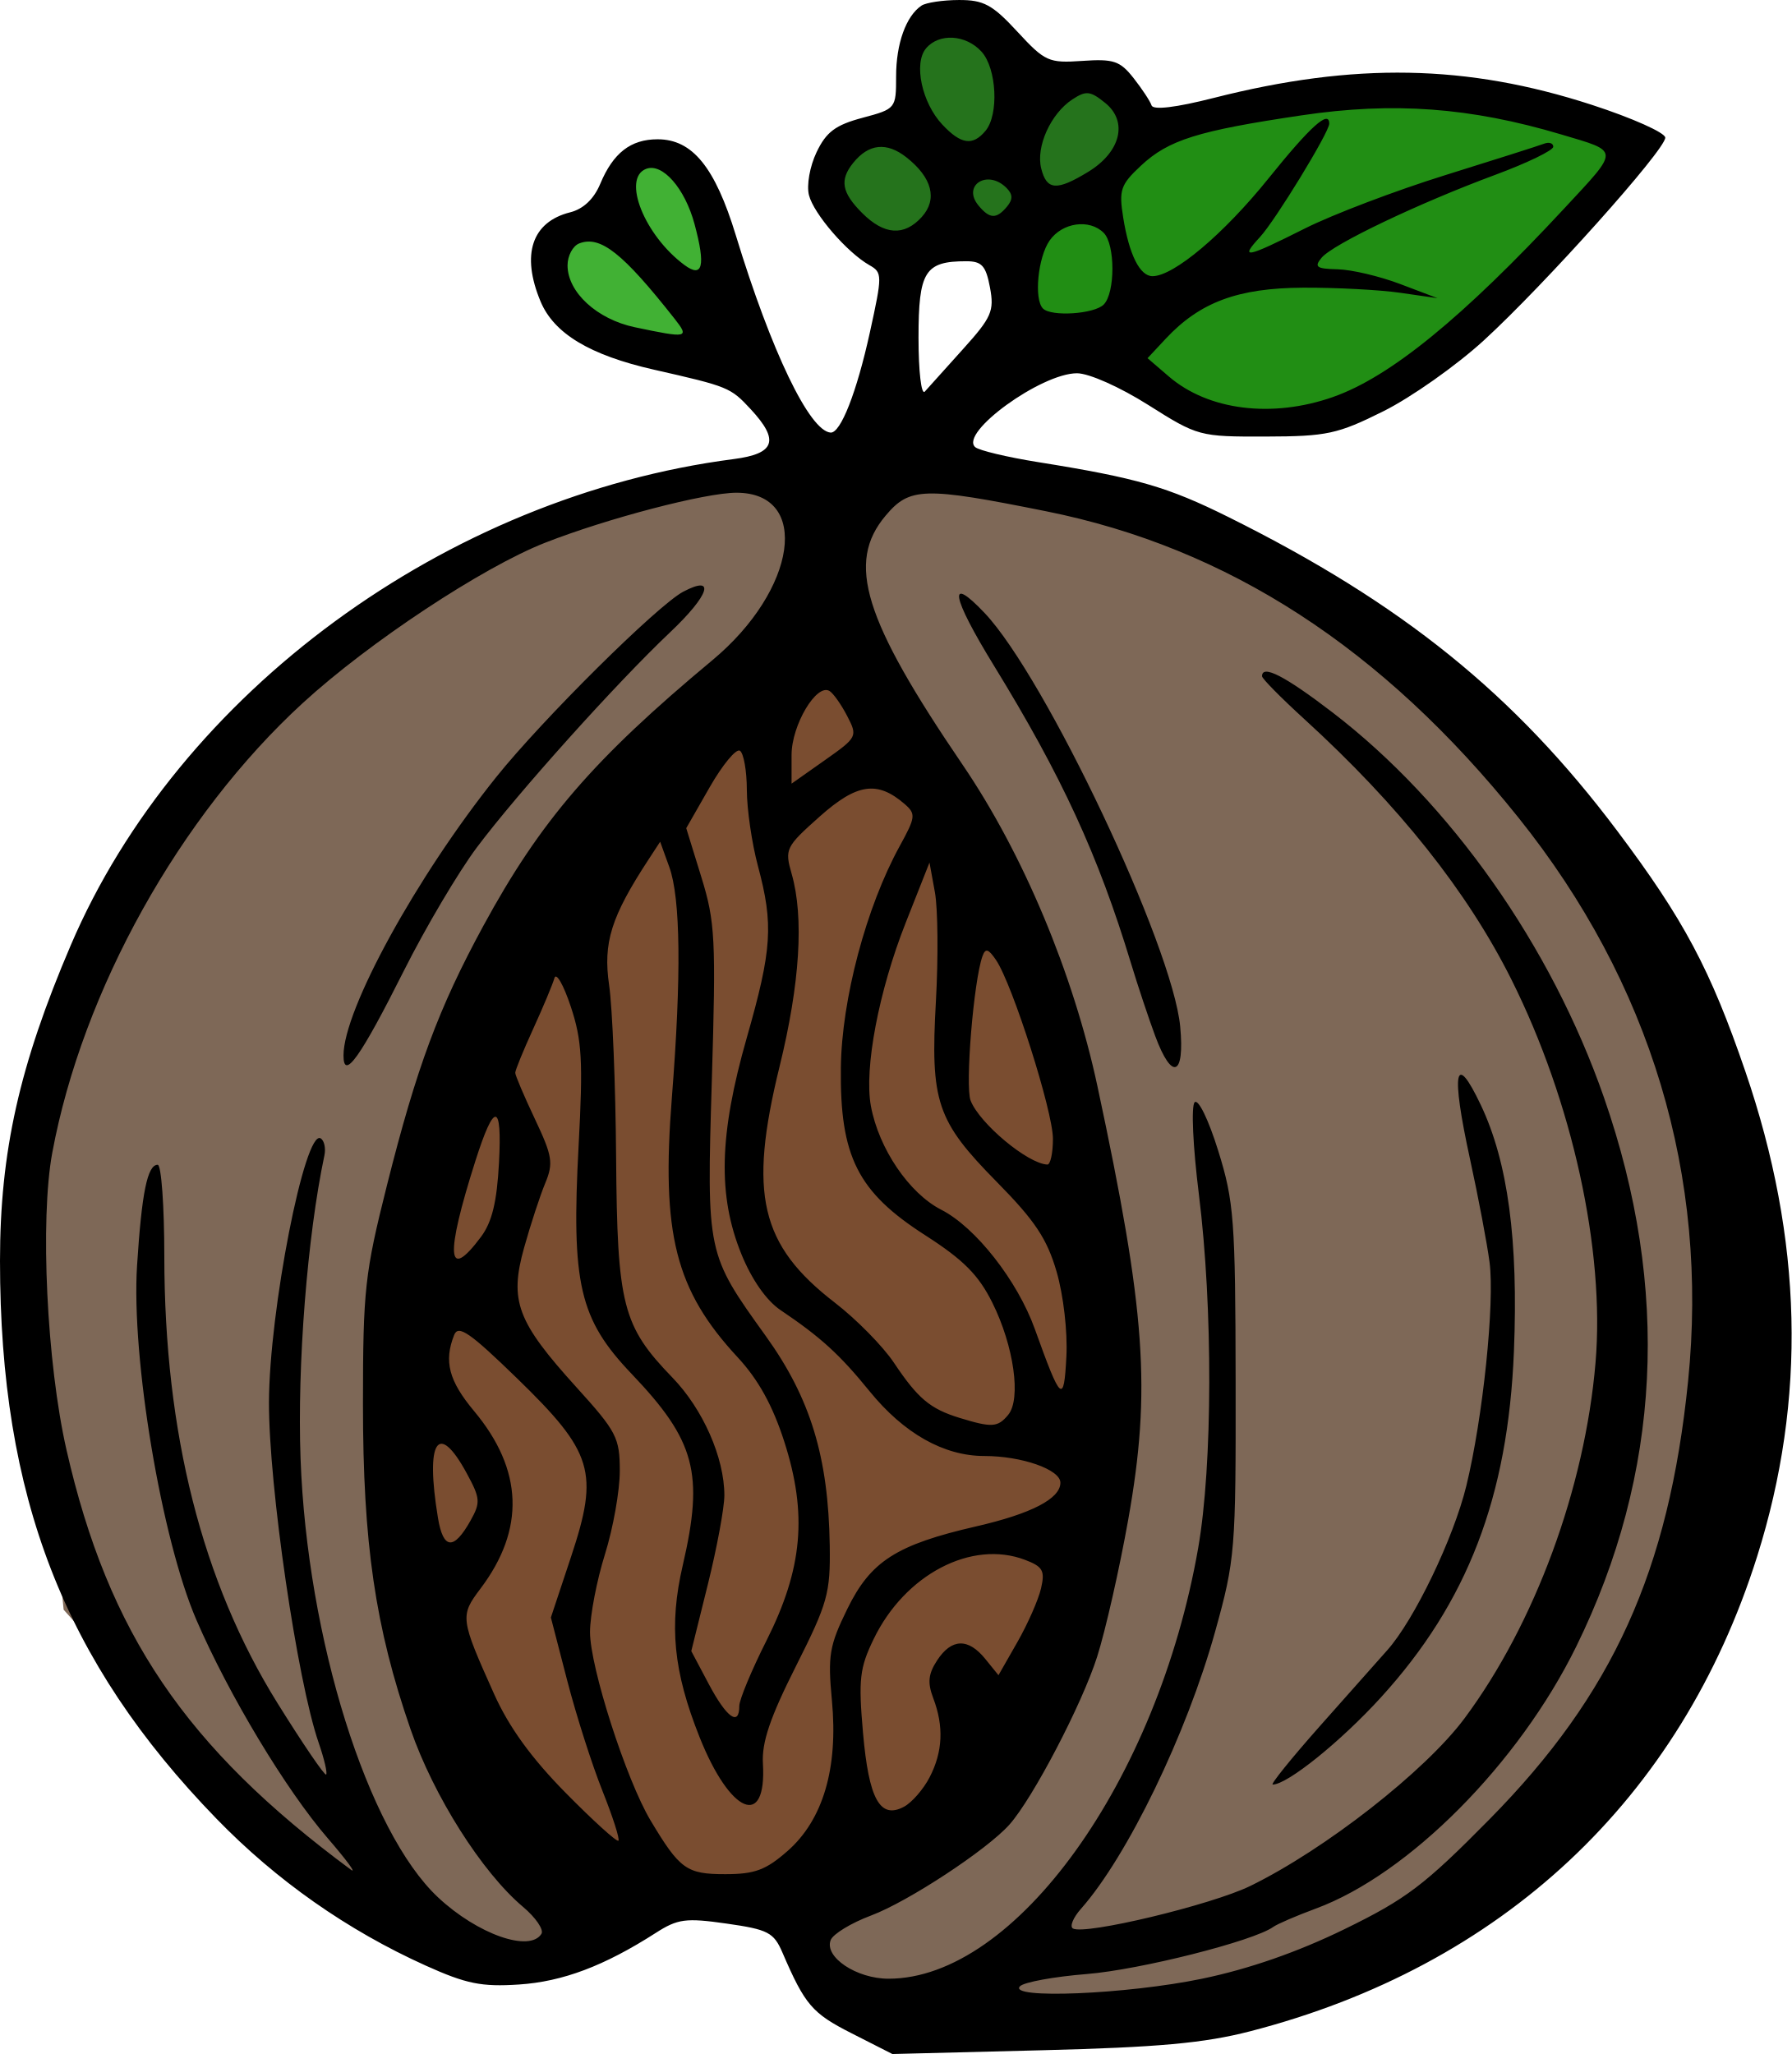
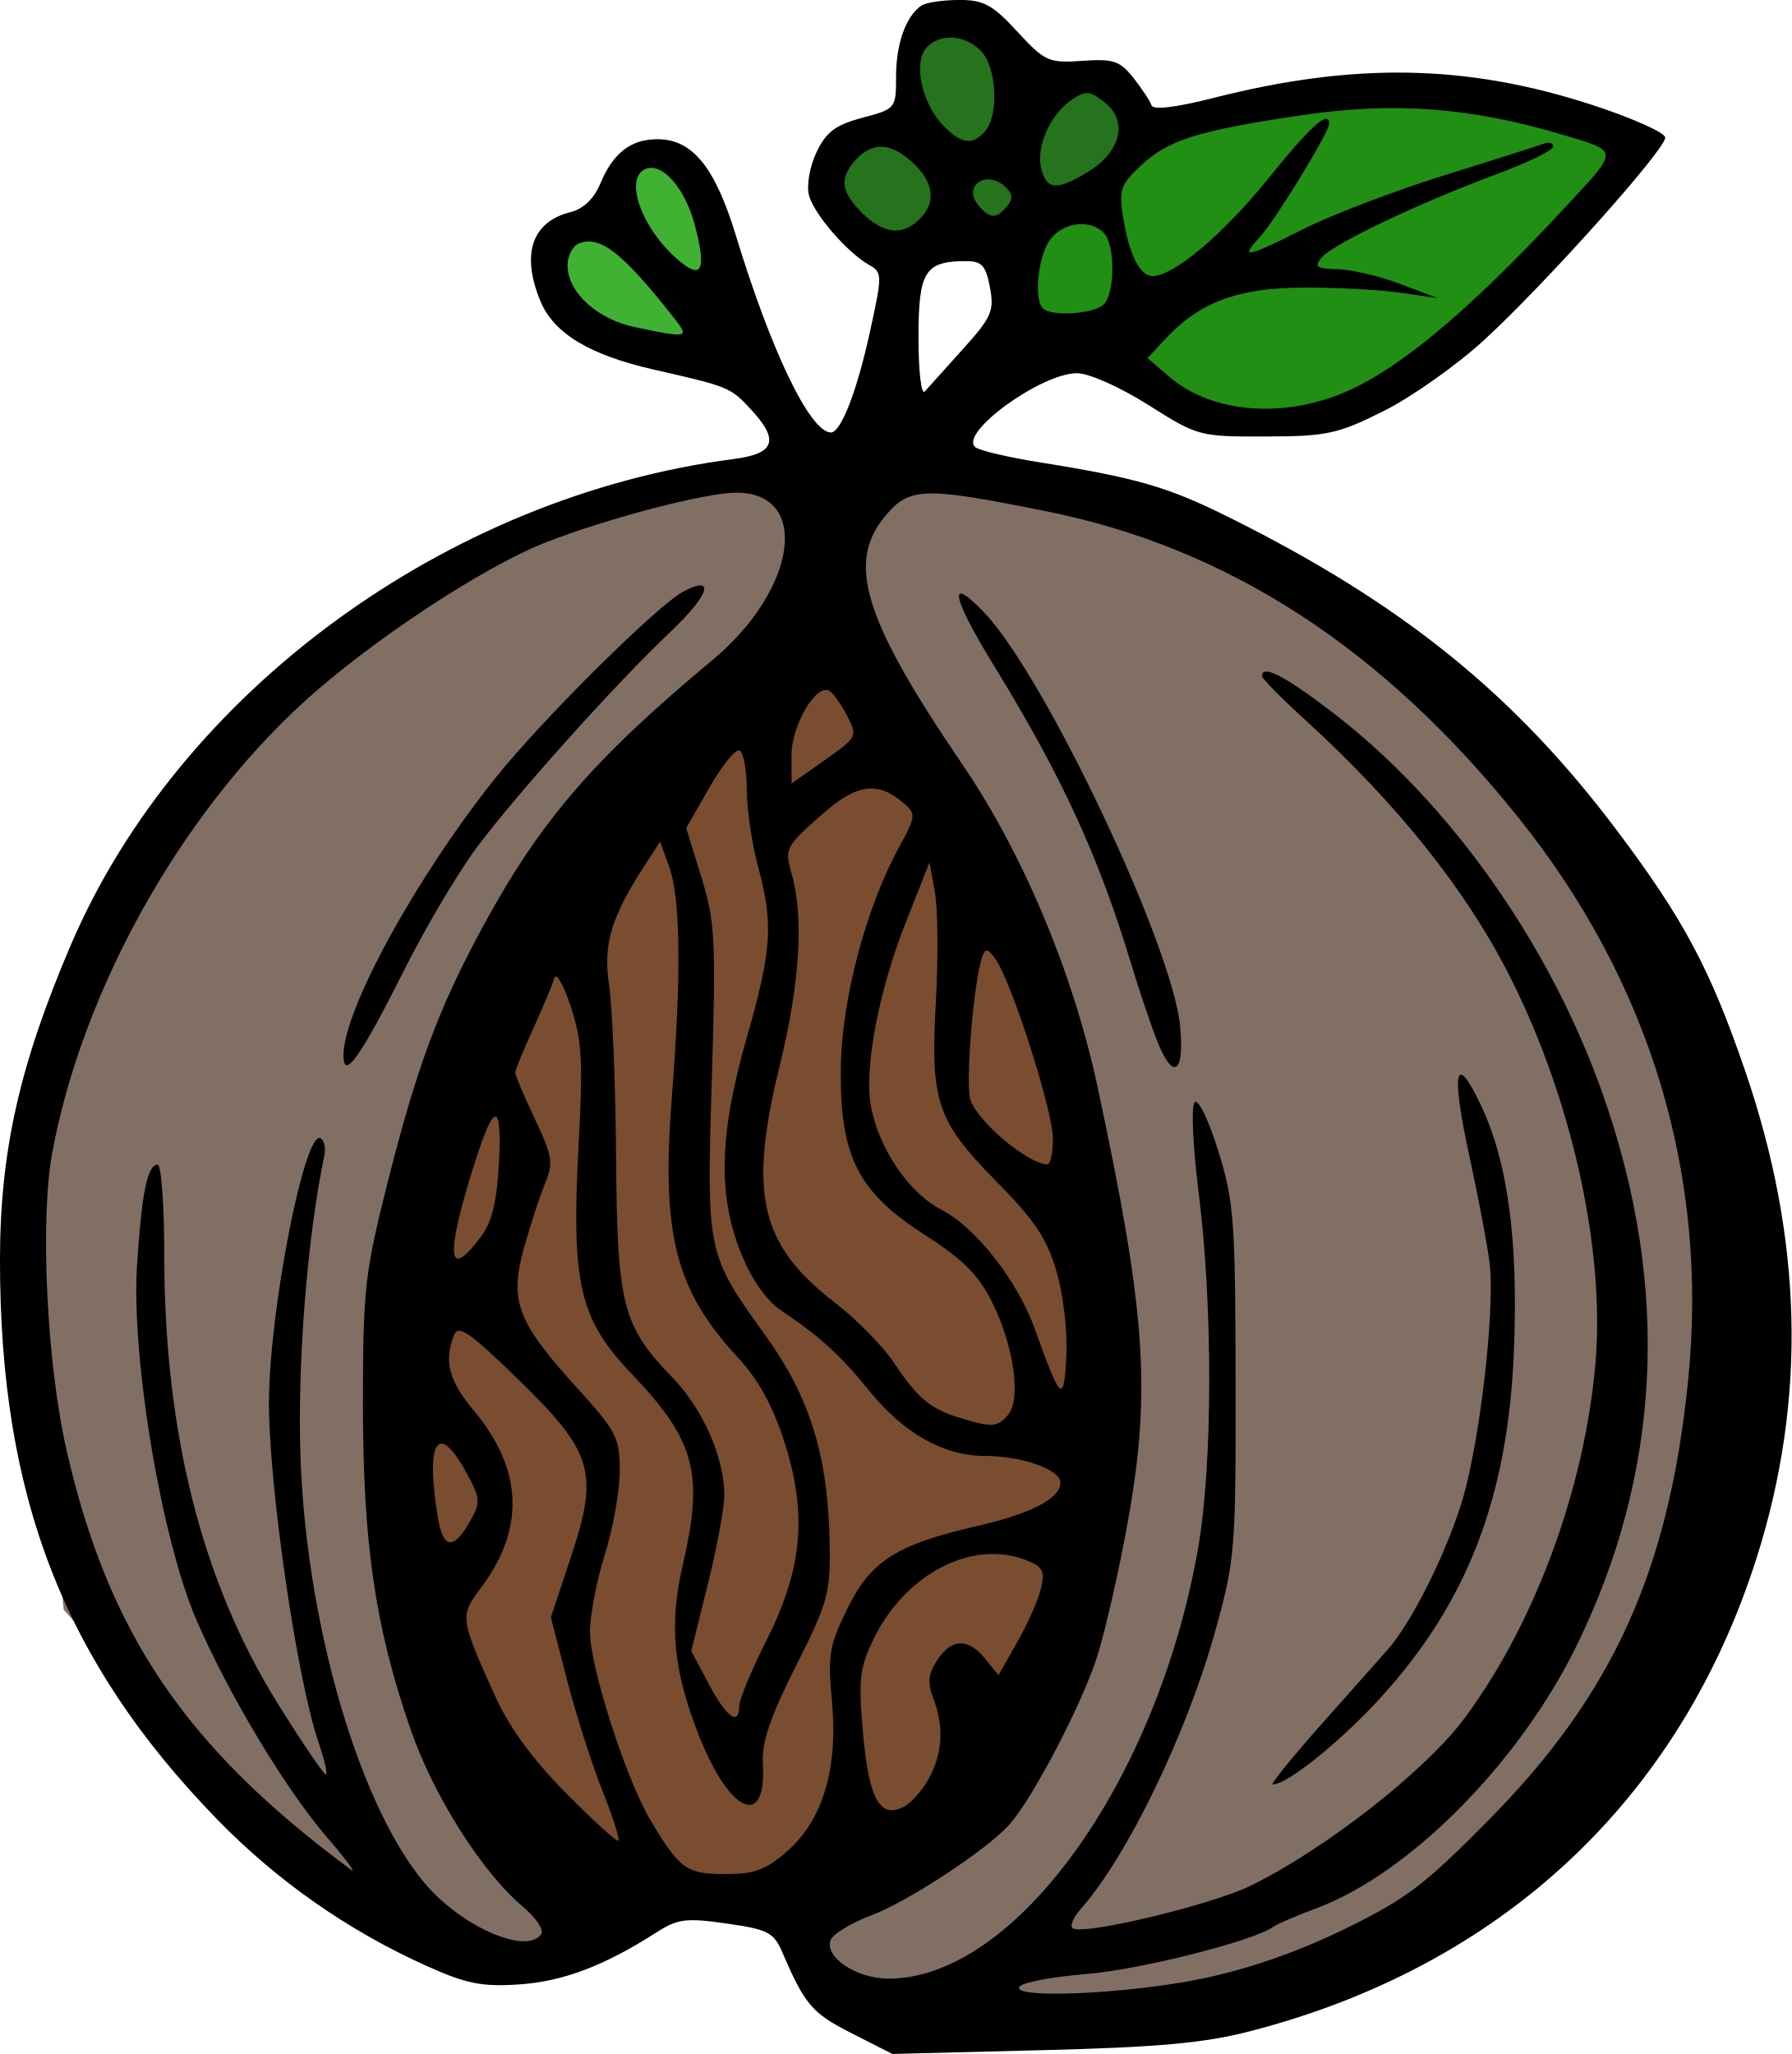
- <svg xmlns="http://www.w3.org/2000/svg" viewBox="0 0 239.921 275.068" version="1.1" id="svg1" xml:space="preserve">
-   <defs id="defs1" />
-   <g id="layer1" transform="translate(-449.4,-177.0151)">
-     <path style="fill:#7e6857;fill-opacity:1;stroke:none;stroke-width:50;stroke-linecap:round;stroke-linejoin:round;stroke-miterlimit:5.8;paint-order:stroke fill markers" d="m 538.815,429.638 c 1.131,-0.283 -19.799,10.748 -19.799,10.748 l -33.093,-16.405 -28.001,-31.396 -5.374,-54.871 13.859,-42.992 27.436,-32.244 28.85,-15.274 35.072,-9.899 33.093,5.091 37.618,15.274 40.447,41.295 15.274,67.034 -22.627,51.76 -34.79,26.022 -61.094,4.243 -12.728,-16.971 z" id="path2" />
-     <path style="fill:#7a4d30;fill-opacity:1;stroke:none;stroke-width:50;stroke-linecap:round;stroke-linejoin:round;stroke-miterlimit:5.8;paint-order:stroke fill markers" d="m 560.311,257.104 31.678,60.811 5.091,49.497 -5.091,35.921 c 0,0 -37.618,31.396 -35.921,30.83 1.697,-0.566 -32.527,-5.374 -32.527,-5.374 l -22.345,-54.023 7.071,-55.154 z" id="path3" />
-     <path style="fill:#41b134;fill-opacity:1;stroke:none;stroke-width:50;stroke-linecap:round;stroke-linejoin:round;stroke-miterlimit:5.8;paint-order:stroke fill markers" d="m 522.976,210.435 3.394,9.899 20.648,5.94 -0.849,-16.405 -6.788,-12.162 -6.223,-0.566 -2.546,6.505 z" id="path4" />
-     <path style="fill:#218e14;fill-opacity:1;stroke:none;stroke-width:50;stroke-linecap:round;stroke-linejoin:round;stroke-miterlimit:5.8;paint-order:stroke fill markers" d="m 593.404,221.466 20.082,13.011 19.233,-3.111 25.456,-21.496 9.617,-16.122 -35.638,-5.091 -20.93,3.394 -9.617,3.677 -16.688,16.405 v 8.485 z" id="path5" />
-     <path style="fill:#25731c;fill-opacity:1;stroke:none;stroke-width:50;stroke-linecap:round;stroke-linejoin:round;stroke-miterlimit:5.8;paint-order:stroke fill markers" d="m 559.463,199.97 c -0.566,1.131 11.031,12.445 11.031,12.445 l 25.739,-9.334 6.788,-9.617 -5.374,-7.354 -11.031,1.697 -7.92,-7.92 -6.223,1.131 -2.263,13.859 -7.92,1.131 z" id="path6" />
-     <path style="fill:#000000" d="m 563.403,449.292 c -5.252,-2.667 -6.206,-3.783 -9.226,-10.792 -1.161,-2.695 -1.921,-3.09 -7.469,-3.881 -5.481,-0.781 -6.549,-0.641 -9.492,1.247 -6.896,4.424 -12.463,6.525 -18.316,6.911 -5.018,0.331 -7.063,-0.084 -12.5,-2.537 C 495.908,435.507 486.422,428.848 478.401,420.586 457.956,399.529 449.4,377.481 449.4,345.856 c 0,-14.6 2.595,-26.169 9.481,-42.27 14.473,-33.841 50.289,-60.105 88.769,-65.092 5.554,-0.72 6.16,-2.493 2.281,-6.676 -2.712,-2.925 -2.961,-3.027 -12.955,-5.296 -8.598,-1.953 -13.393,-4.838 -15.191,-9.141 -2.622,-6.276 -1.173,-10.642 3.962,-11.931 1.765,-0.443 3.185,-1.786 4.033,-3.816 1.732,-4.143 4.078,-5.966 7.681,-5.966 4.658,0 7.688,3.723 10.48,12.877 4.732,15.513 9.859,26.186 12.683,26.401 1.344,0.103 3.501,-5.399 5.262,-13.419 1.682,-7.662 1.68,-8.014 -0.058,-9 -2.997,-1.701 -7.463,-6.873 -8.1,-9.381 -0.335,-1.321 0.113,-3.846 1.02,-5.749 1.292,-2.709 2.53,-3.638 6.135,-4.602 4.48,-1.198 4.516,-1.243 4.516,-5.566 0,-4.365 1.336,-8.084 3.4,-9.462 0.605,-0.404 2.857,-0.742 5.004,-0.75 3.319,-0.013 4.492,0.621 7.83,4.235 3.707,4.013 4.194,4.231 8.709,3.918 4.179,-0.29 5.045,6.7e-4 6.853,2.3 1.139,1.448 2.225,3.095 2.413,3.66 0.218,0.653 3.253,0.288 8.317,-0.999 18.847,-4.792 33.917,-4.516 50.65,0.928 5.403,1.758 9.823,3.733 9.823,4.389 0,1.644 -16.171,19.713 -24.306,27.161 -3.669,3.359 -9.714,7.623 -13.433,9.476 -6.152,3.066 -7.571,3.371 -15.761,3.393 -8.883,0.023 -9.087,-0.031 -15.725,-4.226 -3.819,-2.413 -7.948,-4.25 -9.554,-4.25 -4.79,0 -15.783,7.978 -13.628,9.89 0.499,0.443 4.283,1.346 8.408,2.007 13.252,2.122 17.34,3.302 25.5,7.358 23.252,11.559 38.301,23.706 52.062,42.022 8.927,11.882 12.484,18.559 17.163,32.223 7.702,22.493 8.221,43.888 1.574,64.959 -10.251,32.497 -34.171,54.889 -67.933,63.591 -6.133,1.581 -12.274,2.138 -27.866,2.531 l -20,0.503 z M 610.4,441.995 c 6.252,-1.299 12.748,-3.558 19,-6.608 8.326,-4.062 10.736,-5.888 19.5,-14.778 16.481,-16.717 23.969,-33.24 26.55,-58.588 2.8,-27.494 -4.99,-53.386 -22.72,-75.52 -18.178,-22.693 -38.886,-36.127 -63.218,-41.013 -16.425,-3.298 -18.296,-3.247 -21.524,0.59 -5.293,6.29 -2.951,13.861 10.312,33.346 8.09,11.885 14.822,27.939 18.064,43.077 6.465,30.191 7.209,40.655 4.122,58 -1.175,6.6 -3.049,14.869 -4.165,18.376 -2.029,6.375 -8.611,18.97 -11.754,22.493 -3.014,3.378 -13.574,10.316 -18.515,12.164 -2.666,0.997 -5.104,2.481 -5.417,3.296 -0.874,2.278 3.464,5.171 7.753,5.171 16.972,0 36.003,-26.469 41.46,-57.666 1.943,-11.108 1.988,-32.191 0.1,-47.334 -0.805,-6.462 -1.055,-11.882 -0.569,-12.371 0.487,-0.491 1.864,2.344 3.157,6.5 2.111,6.787 2.296,9.236 2.329,30.871 0.034,22.678 -0.062,23.85 -2.741,33.5 -3.801,13.689 -11.745,30.104 -17.976,37.145 -1.044,1.179 -1.527,2.362 -1.073,2.627 1.572,0.919 18.575,-3.159 23.772,-5.702 10.038,-4.911 23.427,-15.389 28.665,-22.432 9.427,-12.676 16.126,-30.865 17.548,-47.645 1.274,-15.039 -3.103,-34.982 -11.255,-51.284 -5.893,-11.784 -15.078,-23.339 -27.731,-34.885 -3.12,-2.847 -5.673,-5.434 -5.673,-5.75 0,-1.612 3.054,-0.044 9.431,4.842 15.779,12.089 29.284,31.248 36.361,51.584 8.909,25.598 7.657,50.363 -3.716,73.513 -7.707,15.687 -22.424,30.497 -34.877,35.096 -2.584,0.954 -5.149,2.059 -5.699,2.455 -2.623,1.889 -17.851,5.737 -24.955,6.307 -4.375,0.351 -8.402,1.086 -8.95,1.633 -1.754,1.754 14.299,1.09 24.405,-1.009 z m 15.66,-33.725 c 3.762,-4.251 7.855,-8.861 9.095,-10.245 3.609,-4.027 8.883,-14.981 10.603,-22.025 2.216,-9.076 3.82,-24.519 3.11,-29.946 -0.328,-2.505 -1.502,-8.707 -2.609,-13.783 -2.588,-11.863 -2.042,-14.614 1.442,-7.271 3.628,7.646 5.035,18.129 4.43,33 -0.793,19.502 -6.217,33.607 -17.818,46.338 C 628.925,410.251 621.785,416 619.83,416 c -0.335,0 2.468,-3.478 6.23,-7.729 z M 604.094,315.75 c -0.868,-2.337 -2.329,-6.725 -3.246,-9.75 -4.389,-14.465 -9.27,-25.062 -18.374,-39.886 -5.687,-9.26 -6.217,-12.272 -1.237,-7.022 8.156,8.598 25.197,44.627 26.206,55.407 0.624,6.663 -1.101,7.307 -3.349,1.25 z m -82.188,120.24 c 0.343,-0.555 -0.77,-2.183 -2.473,-3.616 -5.488,-4.618 -11.957,-14.835 -15.057,-23.783 -4.731,-13.654 -6.375,-24.904 -6.371,-43.591 0.004,-15.257 0.246,-17.463 3.22,-29.282 3.968,-15.768 6.907,-23.68 12.883,-34.682 7.668,-14.116 14.774,-22.36 30.699,-35.618 C 556.128,255.993 557.989,243 548.017,243 c -4.165,0 -17.28,3.428 -25.617,6.696 -8.373,3.282 -23.598,13.35 -32.434,21.449 -16.494,15.118 -29.534,38.521 -33.566,60.244 -1.661,8.948 -0.739,28.201 1.907,39.805 5.597,24.552 15.96,39.847 38.08,56.206 0.818,0.605 -0.571,-1.284 -3.087,-4.197 -5.619,-6.507 -13.244,-19.182 -17.6,-29.254 -4.668,-10.794 -8.738,-35.097 -7.947,-47.45 0.626,-9.774 1.389,-13.5 2.764,-13.5 0.486,0 0.885,5.513 0.887,12.25 0.008,23.657 5.066,43.637 15.146,59.833 3.397,5.458 6.333,9.767 6.524,9.576 0.191,-0.191 -0.259,-2.105 -1.001,-4.253 -2.88,-8.343 -6.682,-34.385 -6.655,-45.588 0.029,-12.258 4.811,-36.66 6.927,-35.353 0.477,0.295 0.701,1.323 0.497,2.285 -2.292,10.814 -3.651,28.079 -3.195,40.58 0.88,24.141 8.978,49.97 18.436,58.8 5.276,4.926 12.265,7.382 13.824,4.859 z M 495.4,318.352 c 0,-6.111 9.773,-23.927 20.434,-37.25 6.186,-7.732 21.637,-23.049 25.067,-24.852 4.403,-2.314 3.501,0.458 -1.772,5.445 -7.185,6.795 -20.446,21.56 -25.872,28.805 -2.471,3.3 -6.865,10.725 -9.765,16.5 -5.846,11.644 -8.093,14.796 -8.093,11.352 z m 59.454,106.554 c 4.764,-4.183 6.805,-11.096 5.95,-20.158 -0.569,-6.036 -0.35,-7.338 2.064,-12.273 3.127,-6.391 6.563,-8.591 17.26,-11.051 C 587.532,379.721 591.4,377.714 591.4,375.575 591.4,373.813 586.231,372 581.211,372 c -5.425,0 -10.773,-3.021 -15.37,-8.679 -3.994,-4.917 -6.546,-7.243 -11.916,-10.858 -1.893,-1.275 -3.856,-4.081 -5.245,-7.5 -3.188,-7.847 -2.985,-16.002 0.719,-28.963 3.385,-11.842 3.602,-15.169 1.5,-23 -0.812,-3.025 -1.482,-7.611 -1.488,-10.191 -0.007,-2.58 -0.426,-4.947 -0.933,-5.26 -0.506,-0.313 -2.33,1.893 -4.052,4.903 l -3.131,5.472 2.023,6.549 c 1.856,6.01 1.972,8.256 1.402,27.288 -0.694,23.177 -0.703,23.135 7.236,34.186 5.972,8.312 8.375,16.184 8.555,28.023 0.098,6.415 -0.269,7.724 -4.533,16.191 -3.459,6.868 -4.582,10.183 -4.414,13.03 0.519,8.8 -4.381,6.758 -8.48,-3.533 -3.519,-8.836 -4.12,-14.977 -2.254,-23.025 2.854,-12.307 1.684,-16.684 -6.85,-25.632 -7.006,-7.346 -8.09,-12.026 -7.094,-30.634 0.605,-11.287 0.448,-14.039 -1.055,-18.56 -0.97,-2.919 -1.955,-4.632 -2.187,-3.807 -0.233,0.825 -1.508,3.875 -2.835,6.777 -1.327,2.903 -2.412,5.559 -2.412,5.904 0,0.344 1.186,3.133 2.635,6.196 2.344,4.954 2.496,5.904 1.377,8.596 -0.692,1.665 -1.962,5.543 -2.822,8.618 -2,7.149 -0.965,9.91 7.018,18.72 5.367,5.922 5.792,6.744 5.792,11.201 0,2.646 -0.894,7.663 -1.987,11.149 -1.093,3.486 -1.993,8.167 -2,10.402 -0.015,4.663 4.848,19.803 8.111,25.252 3.913,6.536 4.816,7.185 9.997,7.185 3.951,0 5.44,-0.553 8.334,-3.094 z m -24.788,-8.086 c -1.39,-3.476 -3.51,-10.116 -4.712,-14.756 l -2.185,-8.436 2.702,-8.133 c 3.772,-11.352 2.973,-13.986 -7.25,-23.916 -6.306,-6.125 -7.847,-7.187 -8.402,-5.79 -1.402,3.529 -0.72,6.141 2.661,10.189 6.579,7.875 6.866,15.829 0.858,23.787 -2.756,3.65 -2.712,3.991 1.82,14.092 1.994,4.445 4.994,8.59 9.59,13.253 3.678,3.731 6.858,6.615 7.065,6.407 0.208,-0.208 -0.76,-3.221 -2.149,-6.697 z m 43.823,-1.8 c 1.764,-3.411 1.919,-6.814 0.484,-10.59 -0.79,-2.079 -0.67,-3.244 0.523,-5.065 1.932,-2.949 4.158,-3.013 6.447,-0.187 l 1.764,2.178 2.528,-4.428 c 1.391,-2.435 2.817,-5.673 3.17,-7.194 0.55,-2.373 0.247,-2.916 -2.132,-3.823 -7.153,-2.727 -16.087,1.942 -20.277,10.597 -1.88,3.883 -2.054,5.404 -1.433,12.519 0.78,8.946 2.282,11.661 5.496,9.941 1.056,-0.565 2.6,-2.342 3.431,-3.948 z M 548.4,405.475 c 0,-0.839 1.636,-4.773 3.635,-8.742 4.854,-9.638 5.51,-16.954 2.39,-26.657 -1.551,-4.825 -3.476,-8.309 -6.23,-11.279 -8.357,-9.012 -10.262,-16.523 -8.824,-34.797 1.285,-16.322 1.168,-26.695 -0.346,-30.881 l -1.223,-3.381 -1.556,2.381 c -5.018,7.677 -6.104,11.139 -5.278,16.826 0.444,3.055 0.865,13.43 0.936,23.055 0.146,19.823 0.852,22.587 7.543,29.5 4.084,4.22 6.954,10.729 6.954,15.771 0,1.661 -0.997,7.033 -2.215,11.938 l -2.215,8.918 2.354,4.437 c 2.382,4.49 4.076,5.7 4.076,2.912 z m -36,-24.808 c 1.369,-2.439 1.326,-2.993 -0.5,-6.352 -3.844,-7.073 -5.567,-4.402 -3.852,5.973 0.702,4.248 2.111,4.371 4.352,0.38 z m 72.007,-14.176 c 1.766,-2.127 0.764,-9.226 -2.119,-15.018 -1.854,-3.726 -3.867,-5.747 -9.004,-9.044 -9.04,-5.801 -11.424,-10.539 -11.284,-22.43 0.107,-9.143 3.396,-21.524 7.888,-29.689 2.126,-3.865 2.177,-4.3 0.659,-5.616 -3.658,-3.17 -6.398,-2.768 -11.385,1.673 -4.561,4.062 -4.702,4.351 -3.75,7.67 1.669,5.82 1.111,14.694 -1.624,25.826 -4.191,17.059 -2.587,23.898 7.417,31.61 2.872,2.214 6.425,5.826 7.896,8.026 3.216,4.811 4.851,6.185 8.8,7.398 4.321,1.327 5.109,1.278 6.507,-0.406 z m 6.487,-19.162 c -1.286,-4.422 -2.899,-6.847 -8.006,-12.029 -8.069,-8.189 -8.916,-10.703 -8.159,-24.216 0.326,-5.822 0.266,-12.38 -0.133,-14.573 l -0.726,-3.987 -3.189,8.071 c -3.606,9.124 -5.581,19.524 -4.659,24.531 1.05,5.703 5.117,11.699 9.43,13.899 4.589,2.341 10.2,9.497 12.525,15.974 3.512,9.782 3.889,10.111 4.224,3.684 0.172,-3.309 -0.391,-8.203 -1.307,-11.354 z m -77.085,-4.675 c 1.479,-1.981 2.134,-4.678 2.412,-9.937 0.43,-8.124 -0.627,-8.196 -3.165,-0.218 -4.062,12.771 -3.803,16.257 0.753,10.155 z M 590.4,329.523 c 0,-3.688 -5.417,-20.705 -7.622,-23.946 -1.033,-1.518 -1.416,-1.623 -1.817,-0.5 -1.18,3.301 -2.338,17.377 -1.588,19.316 1.188,3.073 7.656,8.47 10.277,8.577 0.412,0.017 0.75,-1.534 0.75,-3.447 z m -27.547,-56.614 c -0.791,-1.53 -1.856,-3.04 -2.366,-3.355 -1.736,-1.073 -5.087,4.567 -5.087,8.56 v 3.845 l 4.446,-3.134 c 4.361,-3.074 4.418,-3.187 3.007,-5.916 z M 627.9,230.182 c 7.642,-2.678 17.382,-10.623 31,-25.284 7.422,-7.99 7.442,-7.533 -0.443,-9.881 -12.174,-3.626 -22.462,-4.383 -34.75,-2.557 -13.937,2.071 -17.826,3.289 -21.525,6.744 -2.726,2.547 -2.965,3.245 -2.374,6.939 0.797,4.986 2.233,7.857 3.928,7.857 2.842,0 9.536,-5.642 15.53,-13.09 5.611,-6.972 8.135,-9.245 8.135,-7.328 0,1.138 -7.22,12.956 -9.267,15.168 -2.788,3.014 -1.932,2.851 6.016,-1.142 3.713,-1.866 12.151,-5.073 18.751,-7.128 6.6,-2.055 12.562,-3.951 13.25,-4.215 0.688,-0.263 1.25,-0.083 1.25,0.402 0,0.484 -3.487,2.174 -7.75,3.754 -10.298,3.818 -21.767,9.293 -23.277,11.112 -1.028,1.239 -0.692,1.479 2.155,1.545 1.855,0.043 5.622,0.93 8.372,1.973 l 5,1.896 -5,-0.723 c -2.75,-0.398 -8.6,-0.705 -13,-0.683 -8.739,0.043 -13.826,1.937 -18.416,6.854 l -2.416,2.588 2.857,2.455 c 5.282,4.539 13.816,5.605 21.975,2.745 z m -49.54,-6.418 c 3.829,-4.248 4.201,-5.097 3.609,-8.25 C 581.422,212.599 580.88,212 578.789,212 c -5.54,0 -6.389,1.359 -6.389,10.235 0,4.531 0.376,7.742 0.846,7.215 0.465,-0.522 2.766,-3.081 5.114,-5.686 z m -38.637,-4.077 c -6.931,-8.795 -9.925,-11.161 -12.75,-10.077 -0.865,0.332 -1.572,1.655 -1.572,2.941 0,3.594 3.935,7.216 9,8.285 7.092,1.497 7.361,1.438 5.323,-1.149 z M 597.2,217.8 c 1.552,-1.552 1.552,-8.048 0,-9.6 -1.909,-1.909 -5.55,-1.395 -7.243,1.023 -1.571,2.243 -2.122,7.879 -0.89,9.111 1.119,1.119 6.858,0.742 8.133,-0.533 z m -54.794,-10.777 c -1.292,-4.8 -4.301,-8.23 -6.483,-7.393 -3.276,1.257 -0.217,8.923 5.14,12.879 2.44,1.802 2.852,0.118 1.343,-5.486 z m 30.429,-0.951 c 2.144,-2.369 1.396,-5.273 -2.058,-7.99 -2.647,-2.082 -5.049,-1.83 -7.127,0.749 -1.842,2.286 -1.54,3.97 1.205,6.715 2.952,2.952 5.625,3.129 7.981,0.526 z m 11.419,-1.395 c 0.802,-0.967 0.781,-1.641 -0.077,-2.5 -2.538,-2.538 -5.995,-0.349 -3.74,2.368 1.496,1.803 2.405,1.835 3.817,0.132 z m 10.869,-4.649 c 4.353,-2.654 5.362,-6.73 2.284,-9.223 -2.004,-1.623 -2.561,-1.684 -4.401,-0.479 -2.904,1.901 -4.908,6.337 -4.177,9.248 0.737,2.937 2.064,3.033 6.294,0.454 z m -13.746,-5.5 c 1.805,-2.175 1.494,-8.348 -0.533,-10.588 -2.093,-2.313 -5.714,-2.525 -7.447,-0.437 -1.676,2.019 -0.543,7.288 2.192,10.199 2.503,2.665 4.075,2.889 5.788,0.825 z" id="path1" />
+ <svg xmlns="http://www.w3.org/2000/svg" version="1.1" viewBox="0 0 239.92 275.07">
+   <g transform="translate(-449.4 -177.02)">
+     <path d="m538.82 429.64c1.131-0.283-19.799 10.748-19.799 10.748l-33.093-16.405-28.001-31.396-5.374-54.871 13.859-42.992 27.436-32.244 28.85-15.274 35.072-9.899 33.093 5.091 37.618 15.274 40.447 41.295 15.274 67.034-22.627 51.76-34.79 26.022-61.094 4.243-12.728-16.971z" style="fill:#826f63;paint-order:stroke fill markers" />
+     <path d="m560.31 257.1 31.678 60.811 5.091 49.497-5.091 35.921s-37.618 31.396-35.921 30.83c1.697-0.566-32.527-5.374-32.527-5.374l-22.345-54.023 7.071-55.154z" style="fill:#7a4d30;paint-order:stroke fill markers" />
+     <path d="m522.98 210.43 3.394 9.899 20.648 5.94-0.849-16.405-6.788-12.162-6.223-0.566-2.546 6.505z" style="fill:#41b134;paint-order:stroke fill markers" />
+     <path d="m593.4 221.47 20.082 13.011 19.233-3.111 25.456-21.496 9.617-16.122-35.638-5.091-20.93 3.394-9.617 3.677-16.688 16.405v8.485z" style="fill:#218e14;paint-order:stroke fill markers" />
+     <path d="m559.46 199.97c-0.566 1.131 11.031 12.445 11.031 12.445l25.739-9.334 6.788-9.617-5.374-7.354-11.031 1.697-7.92-7.92-6.223 1.131-2.263 13.859-7.92 1.131z" style="fill:#25731c;paint-order:stroke fill markers" />
+     <path d="m563.4 449.29c-5.252-2.667-6.206-3.783-9.226-10.792-1.161-2.695-1.921-3.09-7.469-3.881-5.481-0.781-6.549-0.641-9.492 1.247-6.896 4.424-12.463 6.525-18.316 6.911-5.018 0.331-7.063-0.084-12.5-2.537-10.492-4.734-19.978-11.393-27.999-19.654-20.445-21.057-29.001-43.105-29.001-74.731 0-14.6 2.595-26.169 9.481-42.27 14.473-33.841 50.289-60.105 88.769-65.092 5.554-0.72 6.16-2.493 2.281-6.676-2.712-2.925-2.961-3.026-12.955-5.296-8.598-1.953-13.393-4.838-15.191-9.141-2.622-6.276-1.173-10.642 3.962-11.931 1.766-0.443 3.185-1.786 4.033-3.816 1.732-4.143 4.078-5.966 7.681-5.966 4.658 0 7.688 3.723 10.48 12.877 4.732 15.513 9.859 26.186 12.683 26.401 1.344 0.103 3.501-5.399 5.261-13.419 1.682-7.662 1.68-8.014-0.058-9-2.997-1.7-7.463-6.873-8.1-9.381-0.335-1.321 0.113-3.846 1.02-5.749 1.292-2.709 2.53-3.638 6.135-4.602 4.48-1.198 4.516-1.244 4.516-5.566 0-4.365 1.336-8.084 3.4-9.461 0.605-0.404 2.857-0.742 5.004-0.75 3.319-0.013 4.492 0.621 7.83 4.235 3.707 4.013 4.194 4.231 8.71 3.918 4.179-0.29 5.045 6.7e-4 6.853 2.3 1.139 1.448 2.225 3.095 2.413 3.66 0.218 0.653 3.253 0.288 8.317-0.999 18.847-4.792 33.917-4.516 50.65 0.928 5.403 1.758 9.823 3.733 9.823 4.389 0 1.644-16.171 19.713-24.306 27.161-3.669 3.359-9.714 7.623-13.433 9.476-6.152 3.066-7.572 3.371-15.761 3.393-8.883 0.023-9.087-0.031-15.725-4.226-3.819-2.413-7.948-4.25-9.554-4.25-4.79 0-15.783 7.978-13.628 9.89 0.499 0.443 4.283 1.346 8.408 2.007 13.252 2.122 17.34 3.302 25.5 7.358 23.252 11.559 38.301 23.706 52.062 42.022 8.927 11.882 12.484 18.559 17.163 32.223 7.702 22.493 8.221 43.888 1.574 64.959-10.251 32.497-34.171 54.889-67.933 63.591-6.133 1.581-12.274 2.139-27.866 2.53l-20 0.503zm46.997-7.296c6.252-1.299 12.748-3.558 19-6.608 8.326-4.062 10.736-5.888 19.5-14.778 16.481-16.717 23.969-33.24 26.55-58.588 2.8-27.494-4.99-53.386-22.72-75.52-18.178-22.693-38.886-36.128-63.218-41.013-16.425-3.298-18.296-3.247-21.524 0.59-5.293 6.29-2.951 13.861 10.312 33.346 8.09 11.885 14.822 27.939 18.064 43.077 6.465 30.191 7.209 40.655 4.122 58-1.175 6.6-3.049 14.869-4.165 18.376-2.029 6.375-8.611 18.97-11.754 22.493-3.014 3.378-13.574 10.316-18.515 12.164-2.666 0.997-5.104 2.481-5.417 3.296-0.874 2.278 3.464 5.171 7.753 5.171 16.972 0 36.003-26.469 41.46-57.666 1.943-11.108 1.988-32.191 0.1-47.334-0.805-6.462-1.055-11.882-0.569-12.371 0.487-0.491 1.864 2.344 3.157 6.5 2.111 6.787 2.296 9.236 2.329 30.871 0.034 22.678-0.062 23.85-2.741 33.5-3.801 13.689-11.745 30.104-17.976 37.144-1.044 1.179-1.527 2.362-1.073 2.627 1.572 0.919 18.575-3.159 23.772-5.702 10.038-4.911 23.427-15.389 28.665-22.432 9.427-12.676 16.126-30.865 17.548-47.645 1.274-15.039-3.103-34.982-11.255-51.284-5.893-11.784-15.078-23.339-27.731-34.885-3.12-2.847-5.673-5.434-5.673-5.75 0-1.612 3.054-0.044 9.431 4.842 15.779 12.089 29.284 31.248 36.361 51.584 8.909 25.598 7.657 50.363-3.716 73.513-7.707 15.687-22.424 30.497-34.877 35.096-2.584 0.954-5.149 2.059-5.699 2.455-2.623 1.889-17.851 5.737-24.955 6.307-4.375 0.351-8.402 1.086-8.95 1.633-1.754 1.754 14.299 1.09 24.405-1.009zm15.66-33.725c3.762-4.251 7.855-8.861 9.095-10.245 3.609-4.027 8.883-14.981 10.603-22.025 2.216-9.076 3.82-24.519 3.11-29.946-0.328-2.505-1.502-8.707-2.609-13.783-2.588-11.863-2.042-14.614 1.442-7.271 3.628 7.646 5.035 18.129 4.431 33-0.793 19.502-6.217 33.607-17.818 46.338-5.388 5.913-12.528 11.662-14.483 11.662-0.335 0 2.468-3.478 6.23-7.729zm-21.966-92.521c-0.868-2.337-2.329-6.725-3.246-9.75-4.389-14.465-9.271-25.062-18.374-39.886-5.687-9.26-6.217-12.272-1.237-7.022 8.156 8.598 25.196 44.627 26.206 55.407 0.624 6.663-1.101 7.307-3.349 1.25zm-82.188 120.24c0.343-0.555-0.77-2.183-2.473-3.616-5.488-4.618-11.957-14.835-15.057-23.783-4.731-13.654-6.375-24.904-6.371-43.591 4e-3 -15.257 0.246-17.463 3.22-29.282 3.968-15.768 6.907-23.68 12.883-34.682 7.668-14.116 14.774-22.36 30.699-35.618 11.321-9.425 13.181-22.418 3.21-22.418-4.165 0-17.28 3.428-25.617 6.696-8.373 3.282-23.598 13.35-32.434 21.449-16.494 15.118-29.534 38.521-33.566 60.244-1.661 8.948-0.739 28.201 1.907 39.805 5.597 24.552 15.96 39.847 38.08 56.206 0.818 0.605-0.571-1.284-3.087-4.197-5.619-6.507-13.244-19.182-17.6-29.254-4.668-10.794-8.738-35.097-7.947-47.45 0.626-9.774 1.389-13.5 2.764-13.5 0.486 0 0.885 5.513 0.887 12.25 8e-3 23.657 5.066 43.637 15.146 59.833 3.397 5.458 6.333 9.767 6.524 9.576 0.191-0.191-0.259-2.105-1.001-4.253-2.88-8.343-6.682-34.385-6.655-45.588 0.029-12.258 4.811-36.66 6.927-35.353 0.477 0.295 0.701 1.323 0.497 2.285-2.292 10.814-3.651 28.079-3.195 40.58 0.88 24.141 8.978 49.97 18.436 58.8 5.276 4.926 12.265 7.382 13.824 4.859zm-26.506-117.64c0-6.111 9.773-23.927 20.434-37.25 6.186-7.732 21.637-23.049 25.067-24.852 4.403-2.314 3.501 0.458-1.772 5.445-7.185 6.795-20.446 21.56-25.872 28.806-2.471 3.3-6.865 10.725-9.765 16.5-5.846 11.644-8.093 14.796-8.093 11.352zm59.454 106.55c4.764-4.183 6.805-11.096 5.95-20.158-0.569-6.036-0.35-7.338 2.064-12.273 3.127-6.391 6.563-8.591 17.26-11.051 7.404-1.703 11.271-3.71 11.271-5.849 0-1.761-5.168-3.575-10.189-3.575-5.425 0-10.773-3.021-15.37-8.679-3.994-4.917-6.546-7.243-11.916-10.858-1.893-1.275-3.856-4.081-5.245-7.5-3.188-7.847-2.985-16.002 0.719-28.963 3.385-11.842 3.602-15.169 1.5-23-0.812-3.025-1.482-7.611-1.488-10.191-7e-3 -2.58-0.426-4.947-0.933-5.26s-2.33 1.893-4.052 4.903l-3.131 5.472 2.023 6.549c1.856 6.01 1.972 8.256 1.402 27.288-0.694 23.177-0.703 23.135 7.236 34.186 5.972 8.312 8.375 16.184 8.555 28.023 0.098 6.415-0.269 7.724-4.533 16.191-3.459 6.868-4.582 10.183-4.414 13.03 0.519 8.8-4.381 6.758-8.48-3.533-3.519-8.836-4.12-14.977-2.253-23.025 2.854-12.307 1.684-16.684-6.851-25.632-7.006-7.346-8.09-12.026-7.093-30.634 0.605-11.287 0.448-14.039-1.055-18.56-0.97-2.919-1.955-4.632-2.187-3.807s-1.508 3.875-2.835 6.777c-1.327 2.902-2.412 5.559-2.412 5.904 0 0.344 1.186 3.133 2.635 6.196 2.344 4.954 2.496 5.904 1.377 8.597-0.692 1.665-1.962 5.543-2.822 8.618-2 7.149-0.965 9.91 7.018 18.72 5.367 5.922 5.792 6.744 5.792 11.201 0 2.646-0.894 7.663-1.987 11.149-1.093 3.486-1.993 8.167-2 10.402-0.015 4.663 4.848 19.803 8.111 25.252 3.913 6.536 4.816 7.185 9.997 7.185 3.951 0 5.439-0.553 8.334-3.094zm-24.788-8.086c-1.39-3.476-3.51-10.116-4.712-14.756l-2.185-8.436 2.702-8.133c3.772-11.352 2.974-13.986-7.25-23.916-6.306-6.125-7.847-7.187-8.402-5.79-1.402 3.529-0.72 6.141 2.661 10.189 6.579 7.875 6.866 15.829 0.858 23.787-2.756 3.65-2.712 3.991 1.821 14.092 1.994 4.445 4.994 8.59 9.59 13.253 3.678 3.731 6.858 6.615 7.065 6.407s-0.76-3.221-2.149-6.697zm43.823-1.8c1.764-3.411 1.919-6.814 0.484-10.59-0.79-2.079-0.67-3.244 0.523-5.065 1.932-2.949 4.158-3.013 6.447-0.187l1.764 2.178 2.528-4.428c1.391-2.436 2.817-5.673 3.17-7.194 0.55-2.373 0.247-2.916-2.132-3.823-7.153-2.727-16.087 1.942-20.277 10.597-1.88 3.883-2.054 5.404-1.433 12.519 0.78 8.946 2.282 11.661 5.496 9.941 1.056-0.565 2.6-2.342 3.431-3.948zm-25.49-9.545c0-0.839 1.636-4.773 3.635-8.742 4.854-9.638 5.51-16.954 2.39-26.657-1.552-4.825-3.476-8.309-6.23-11.279-8.357-9.012-10.262-16.523-8.824-34.797 1.284-16.322 1.168-26.695-0.346-30.881l-1.223-3.381-1.556 2.381c-5.018 7.677-6.104 11.139-5.278 16.826 0.444 3.055 0.865 13.43 0.936 23.055 0.146 19.823 0.852 22.587 7.543 29.5 4.084 4.22 6.954 10.729 6.954 15.771 0 1.661-0.997 7.033-2.215 11.938l-2.215 8.918 2.354 4.437c2.382 4.49 4.076 5.7 4.076 2.912zm-36-24.808c1.369-2.439 1.326-2.993-0.5-6.352-3.844-7.073-5.566-4.402-3.852 5.973 0.702 4.248 2.111 4.371 4.352 0.38zm72.007-14.176c1.766-2.127 0.764-9.226-2.119-15.018-1.854-3.726-3.867-5.747-9.004-9.044-9.04-5.801-11.424-10.539-11.284-22.43 0.107-9.143 3.396-21.524 7.888-29.689 2.126-3.865 2.177-4.3 0.659-5.616-3.658-3.17-6.398-2.768-11.385 1.673-4.561 4.062-4.702 4.351-3.75 7.67 1.669 5.82 1.111 14.694-1.624 25.826-4.191 17.059-2.587 23.898 7.417 31.61 2.872 2.214 6.426 5.826 7.896 8.026 3.216 4.811 4.851 6.185 8.8 7.398 4.321 1.327 5.109 1.278 6.507-0.406zm6.487-19.162c-1.286-4.422-2.899-6.846-8.005-12.029-8.069-8.189-8.916-10.703-8.159-24.216 0.326-5.822 0.266-12.38-0.133-14.573l-0.726-3.987-3.189 8.071c-3.606 9.124-5.581 19.524-4.659 24.531 1.05 5.703 5.117 11.699 9.43 13.899 4.589 2.341 10.2 9.497 12.525 15.974 3.512 9.782 3.889 10.111 4.224 3.684 0.172-3.309-0.391-8.203-1.307-11.354zm-77.085-4.675c1.479-1.981 2.134-4.678 2.412-9.937 0.43-8.123-0.627-8.196-3.165-0.218-4.062 12.771-3.803 16.257 0.753 10.155zm76.592-13.132c0-3.688-5.417-20.705-7.622-23.946-1.033-1.518-1.416-1.623-1.817-0.5-1.18 3.301-2.338 17.377-1.588 19.316 1.188 3.073 7.656 8.47 10.277 8.577 0.412 0.017 0.75-1.534 0.75-3.447zm-27.547-56.614c-0.791-1.53-1.856-3.04-2.366-3.355-1.736-1.073-5.087 4.567-5.087 8.56v3.845l4.446-3.134c4.361-3.074 4.418-3.187 3.007-5.916zm65.047-42.727c7.642-2.678 17.382-10.623 31-25.284 7.422-7.99 7.442-7.533-0.443-9.881-12.174-3.626-22.462-4.383-34.75-2.557-13.937 2.071-17.826 3.289-21.525 6.745-2.726 2.547-2.965 3.245-2.374 6.939 0.797 4.986 2.233 7.857 3.928 7.857 2.842 0 9.536-5.642 15.53-13.09 5.611-6.972 8.134-9.245 8.134-7.328 0 1.138-7.22 12.956-9.267 15.168-2.788 3.014-1.932 2.851 6.016-1.142 3.713-1.866 12.151-5.073 18.751-7.128 6.6-2.055 12.562-3.951 13.25-4.215 0.688-0.263 1.25-0.083 1.25 0.402 0 0.484-3.487 2.174-7.75 3.754-10.298 3.817-21.767 9.293-23.277 11.112-1.028 1.238-0.692 1.479 2.155 1.545 1.855 0.043 5.622 0.93 8.372 1.973l5 1.895-5-0.723c-2.75-0.398-8.6-0.705-13-0.683-8.739 0.043-13.826 1.937-18.416 6.854l-2.416 2.588 2.857 2.455c5.282 4.539 13.816 5.605 21.975 2.745zm-49.54-6.418c3.829-4.248 4.201-5.097 3.609-8.25-0.547-2.915-1.089-3.514-3.18-3.514-5.54 0-6.389 1.359-6.389 10.235 0 4.531 0.376 7.742 0.846 7.215 0.465-0.522 2.766-3.081 5.114-5.686zm-38.637-4.077c-6.931-8.794-9.925-11.161-12.75-10.077-0.865 0.332-1.572 1.655-1.572 2.941 0 3.594 3.935 7.216 9 8.285 7.092 1.496 7.362 1.438 5.323-1.149zm57.477-1.887c1.552-1.552 1.552-8.047 0-9.6-1.909-1.909-5.55-1.395-7.243 1.022-1.571 2.243-2.122 7.879-0.89 9.111 1.119 1.119 6.858 0.742 8.133-0.533zm-54.794-10.777c-1.292-4.8-4.301-8.23-6.483-7.393-3.276 1.257-0.217 8.923 5.14 12.879 2.44 1.802 2.852 0.118 1.343-5.486zm30.429-0.951c2.144-2.369 1.396-5.273-2.058-7.99-2.647-2.082-5.049-1.83-7.127 0.749-1.842 2.287-1.54 3.97 1.205 6.715 2.952 2.952 5.625 3.129 7.981 0.526zm11.419-1.395c0.802-0.967 0.781-1.641-0.077-2.5-2.538-2.538-5.995-0.349-3.74 2.368 1.496 1.803 2.405 1.835 3.817 0.132zm10.869-4.649c4.353-2.654 5.362-6.73 2.284-9.223-2.004-1.623-2.561-1.684-4.401-0.479-2.904 1.901-4.908 6.337-4.177 9.248 0.737 2.937 2.064 3.033 6.294 0.454zm-13.746-5.5c1.805-2.175 1.494-8.348-0.533-10.588-2.093-2.313-5.714-2.525-7.447-0.437-1.676 2.019-0.543 7.288 2.192 10.199 2.503 2.665 4.075 2.889 5.788 0.825z" />
  </g>
</svg>
